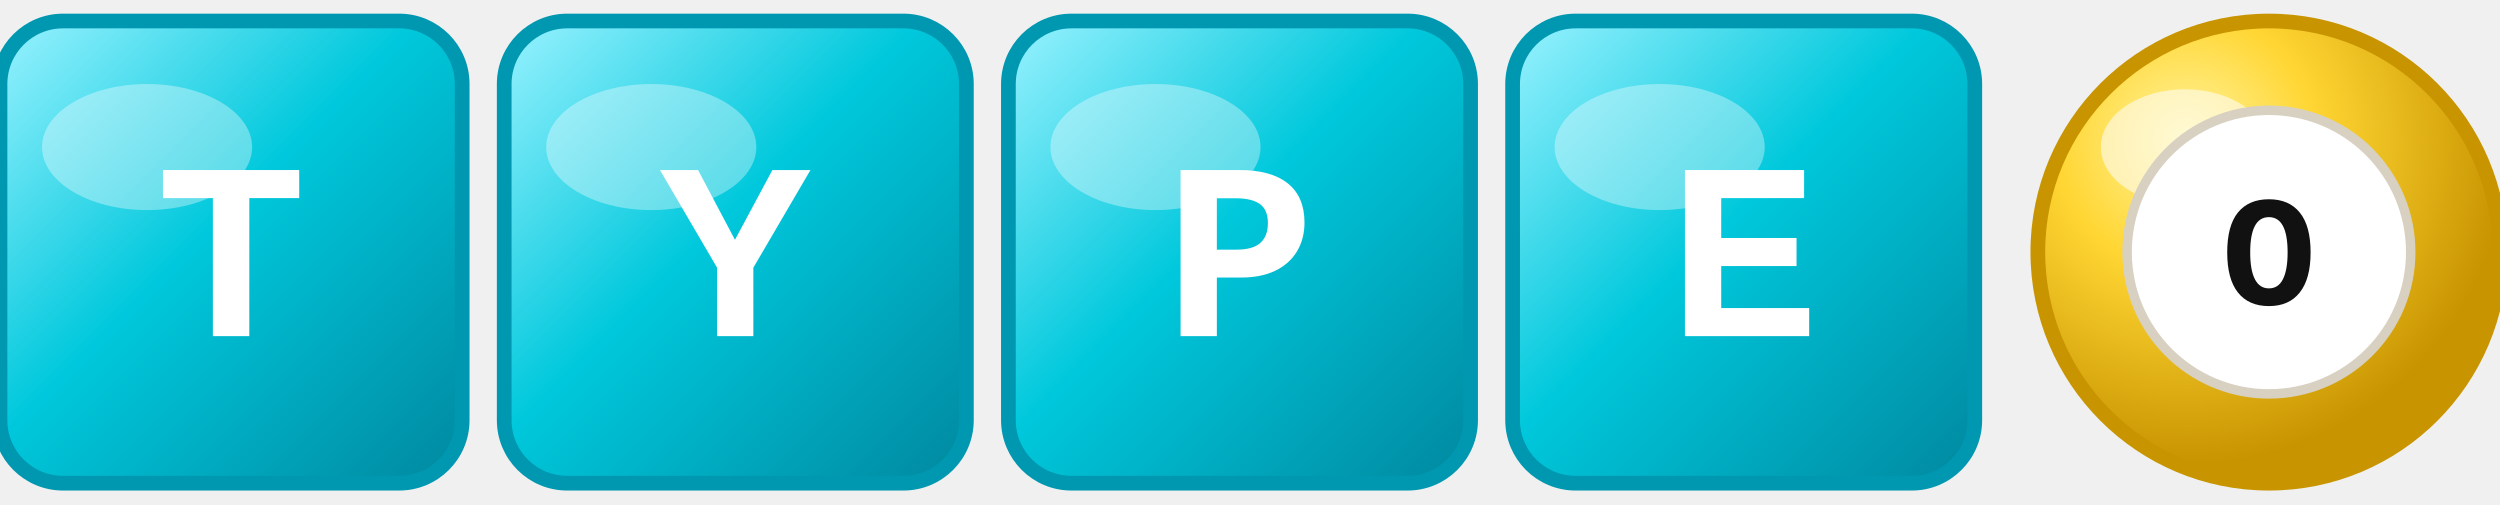
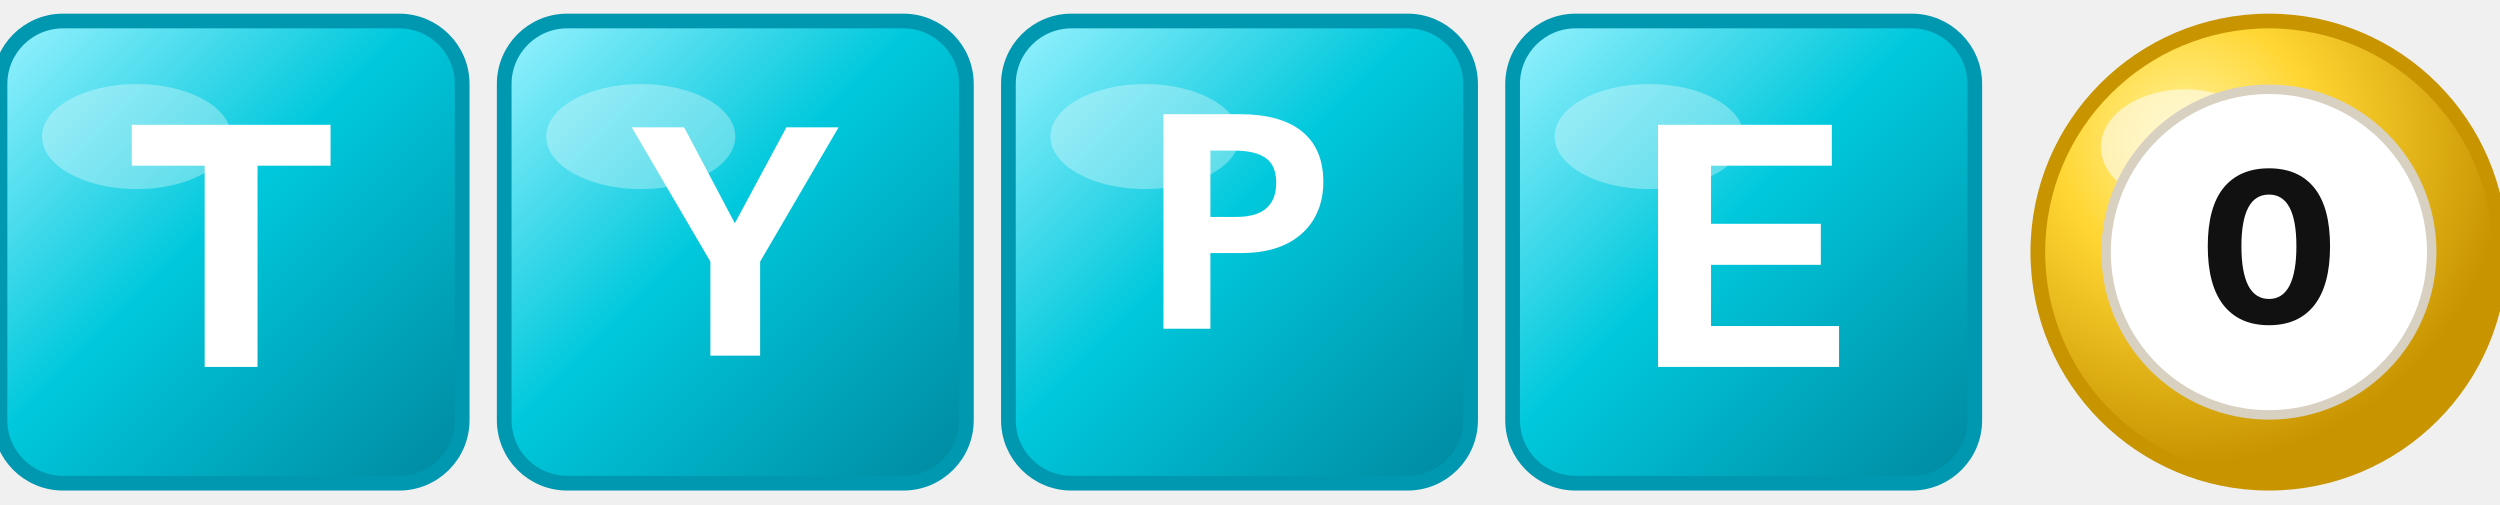
<svg xmlns="http://www.w3.org/2000/svg" viewBox="0 0 238 48" role="img" aria-label="TYPEO">
  <defs>
    <linearGradient id="tileShell" x1="0%" y1="0%" x2="100%" y2="100%">
      <stop offset="0%" stop-color="#9af2ff" />
      <stop offset="45%" stop-color="#00c8dc" />
      <stop offset="100%" stop-color="#00889f" />
    </linearGradient>
    <radialGradient id="ballShell" cx="32%" cy="26%" r="70%">
      <stop offset="0%" stop-color="#fff4a0" />
      <stop offset="40%" stop-color="#ffd633" />
      <stop offset="100%" stop-color="#c89400" />
    </radialGradient>
  </defs>
-   <g font-family="'American Typewriter', 'Courier New', Courier, monospace" font-weight="800" font-size="24" fill="#ffffff">
+   <g font-family="'American Typewriter', 'Courier New', Courier, monospace" font-weight="800" fill="#ffffff">
    <g transform="translate(0 2)">
      <rect width="44" height="44" rx="6" fill="url(#tileShell)" stroke="#0097b0" stroke-width="1.4" />
-       <ellipse cx="14" cy="12" rx="10" ry="6" fill="#ffffff" opacity="0.35" />
-       <text x="22" y="30" text-anchor="middle">T</text>
+       <ellipse cx="13" cy="11" rx="9" ry="5" fill="#ffffff" opacity="0.32" />
+       <text x="22" y="23" text-anchor="middle" dominant-baseline="middle" font-size="35">T</text>
    </g>
    <g transform="translate(48 2)">
      <rect width="44" height="44" rx="6" fill="url(#tileShell)" stroke="#0097b0" stroke-width="1.4" />
-       <ellipse cx="14" cy="12" rx="10" ry="6" fill="#ffffff" opacity="0.35" />
-       <text x="22" y="30" text-anchor="middle">Y</text>
+       <ellipse cx="13" cy="11" rx="9" ry="5" fill="#ffffff" opacity="0.32" />
+       <text x="22" y="22.5" text-anchor="middle" dominant-baseline="middle" font-size="33">Y</text>
    </g>
    <g transform="translate(96 2)">
      <rect width="44" height="44" rx="6" fill="url(#tileShell)" stroke="#0097b0" stroke-width="1.4" />
-       <ellipse cx="14" cy="12" rx="10" ry="6" fill="#ffffff" opacity="0.35" />
-       <text x="22" y="30" text-anchor="middle">P</text>
+       <ellipse cx="13" cy="11" rx="9" ry="5" fill="#ffffff" opacity="0.32" />
+       <text x="22" y="20.5" text-anchor="middle" dominant-baseline="middle" font-size="31">P</text>
    </g>
    <g transform="translate(144 2)">
      <rect width="44" height="44" rx="6" fill="url(#tileShell)" stroke="#0097b0" stroke-width="1.4" />
-       <ellipse cx="14" cy="12" rx="10" ry="6" fill="#ffffff" opacity="0.35" />
-       <text x="22" y="30" text-anchor="middle">E</text>
+       <ellipse cx="13" cy="11" rx="9" ry="5" fill="#ffffff" opacity="0.32" />
+       <text x="22" y="23" text-anchor="middle" dominant-baseline="middle" font-size="35">E</text>
    </g>
  </g>
  <g transform="translate(194 2)">
    <circle cx="22" cy="22" r="22" fill="url(#ballShell)" stroke="#c89400" stroke-width="1.4" />
    <ellipse cx="14" cy="12" rx="8" ry="5.5" fill="#ffffff" opacity="0.55" />
-     <circle cx="22" cy="22" r="13.5" fill="#ffffff" stroke="#d8d0c0" stroke-width="0.9" />
-     <text x="22" y="27" text-anchor="middle" font-family="'American Typewriter', 'Courier New', Courier, monospace" font-weight="800" font-size="15" fill="#111111">O</text>
+     <circle cx="22" cy="22" r="15.5" fill="#ffffff" stroke="#d8d0c0" stroke-width="0.9" />
+     <text x="22" y="22.5" text-anchor="middle" dominant-baseline="middle" font-family="'American Typewriter', 'Courier New', Courier, monospace" font-weight="800" font-size="22" fill="#111111">O</text>
  </g>
</svg>
